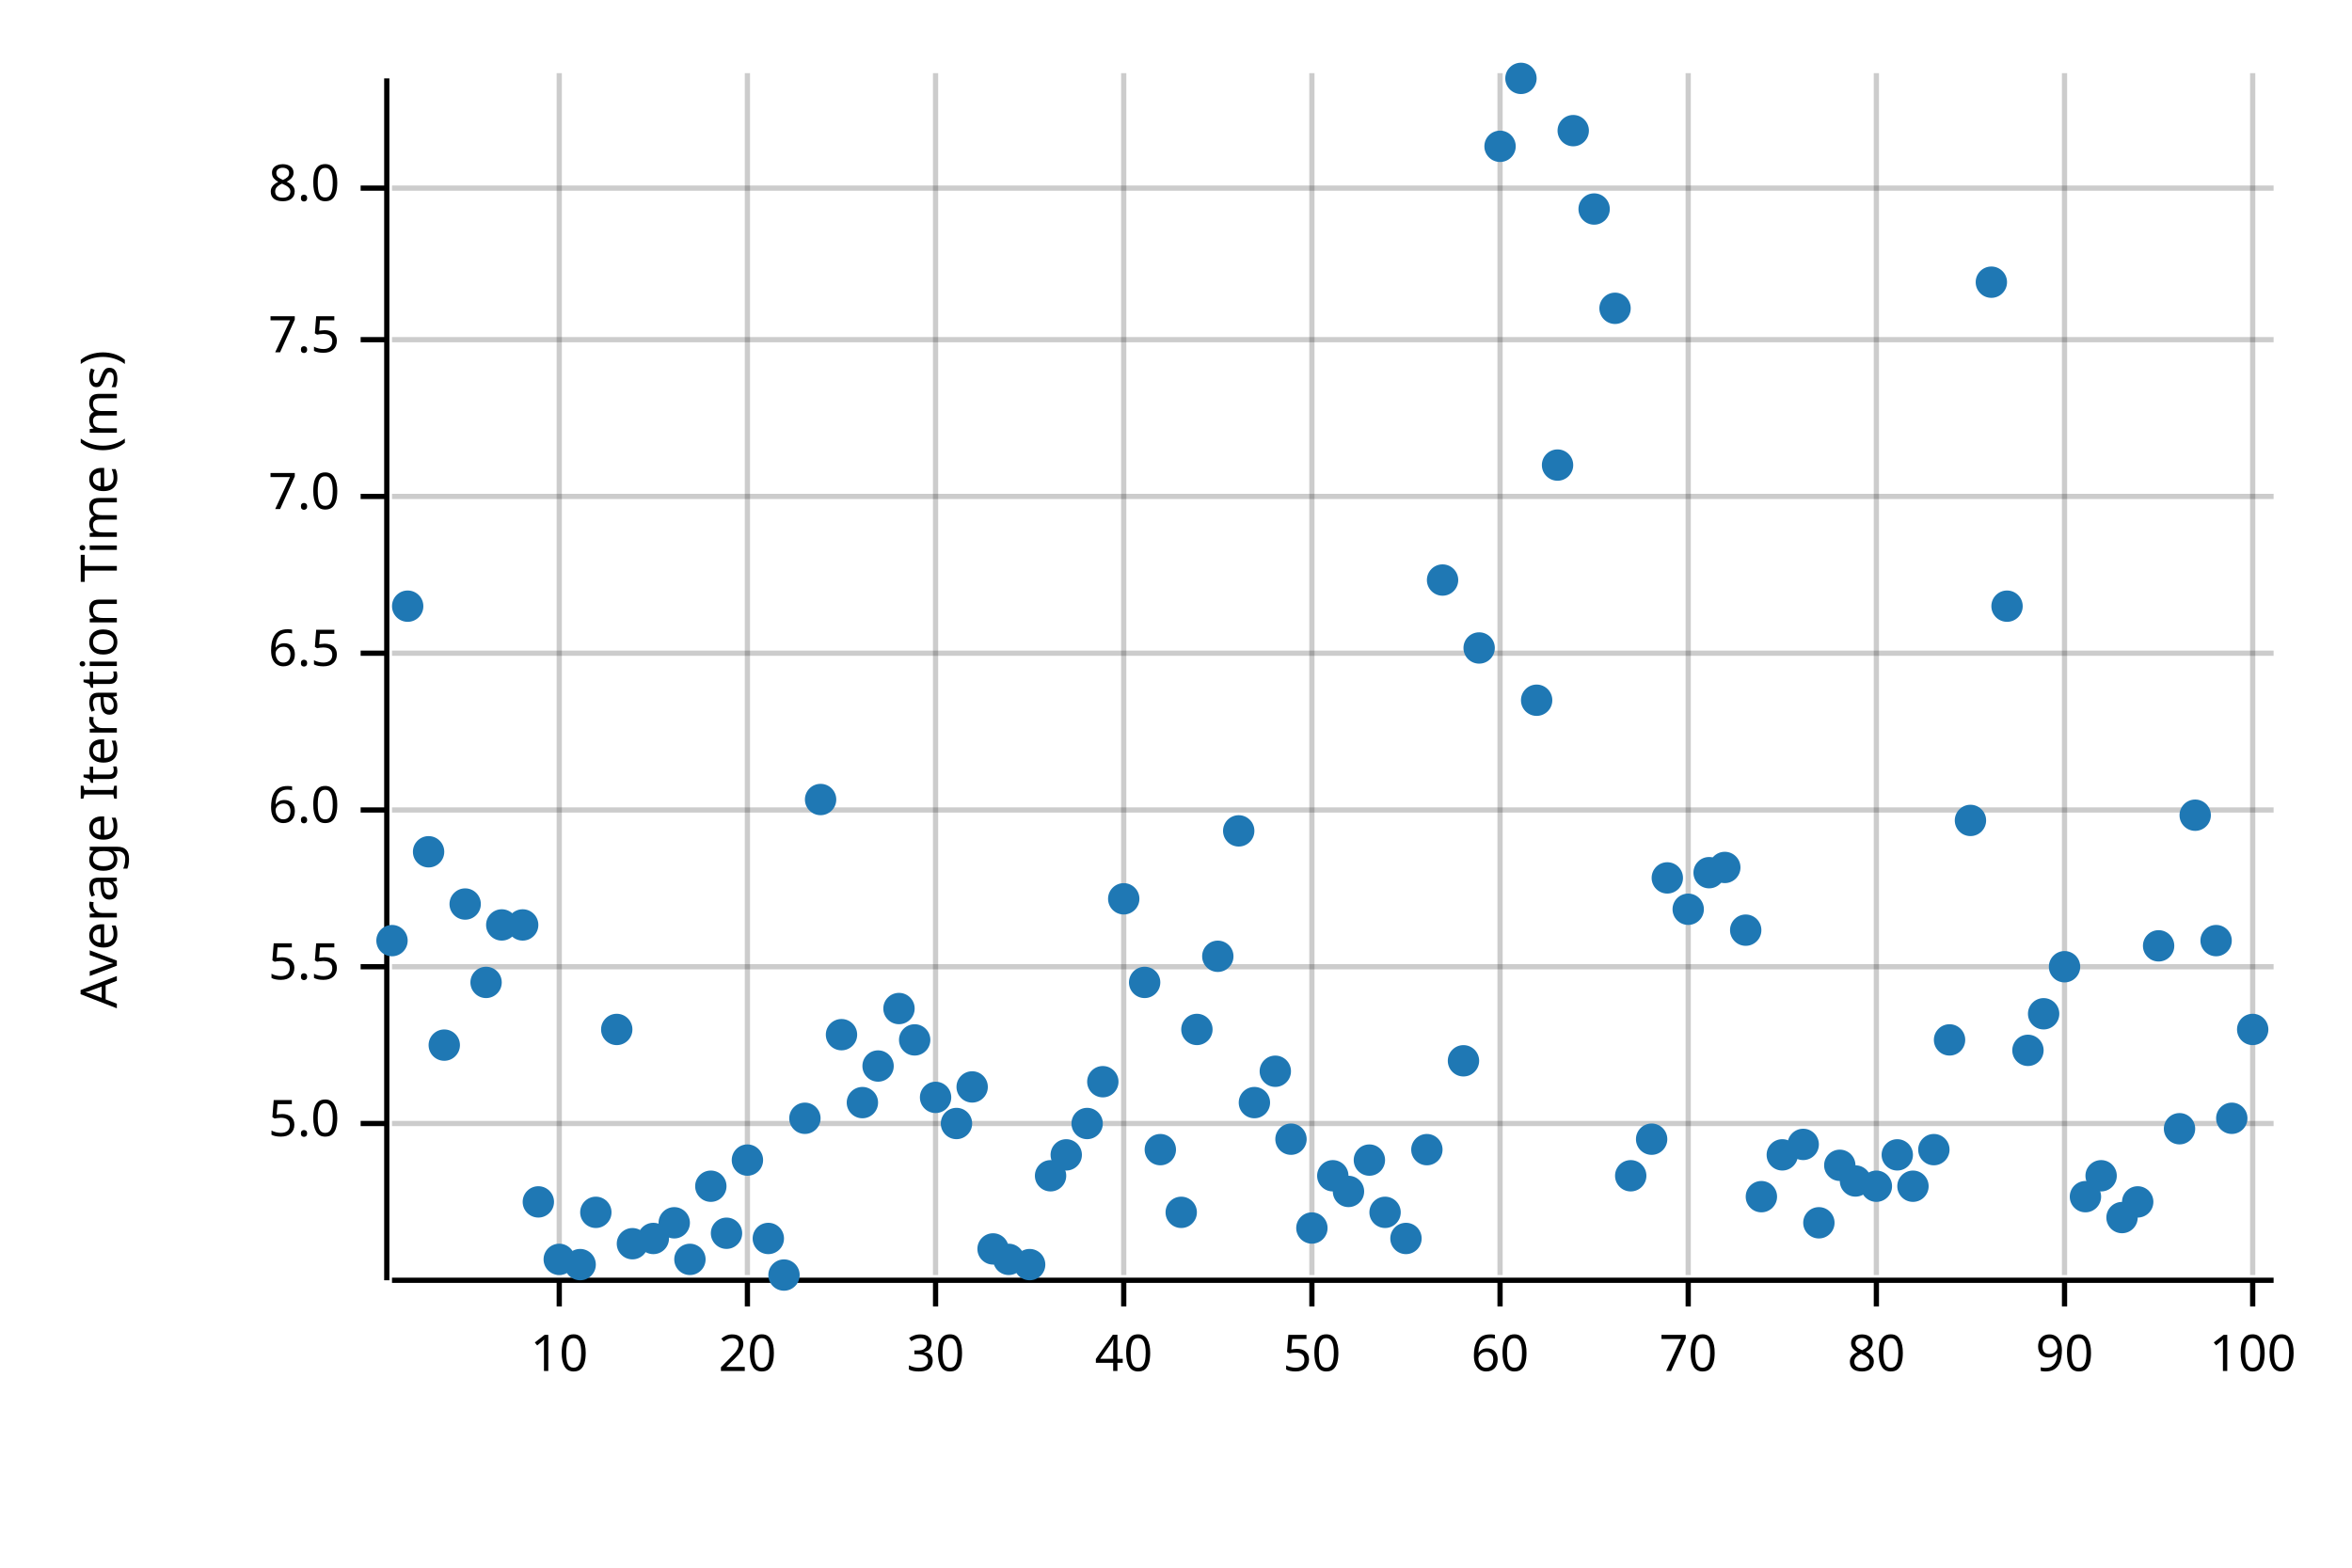
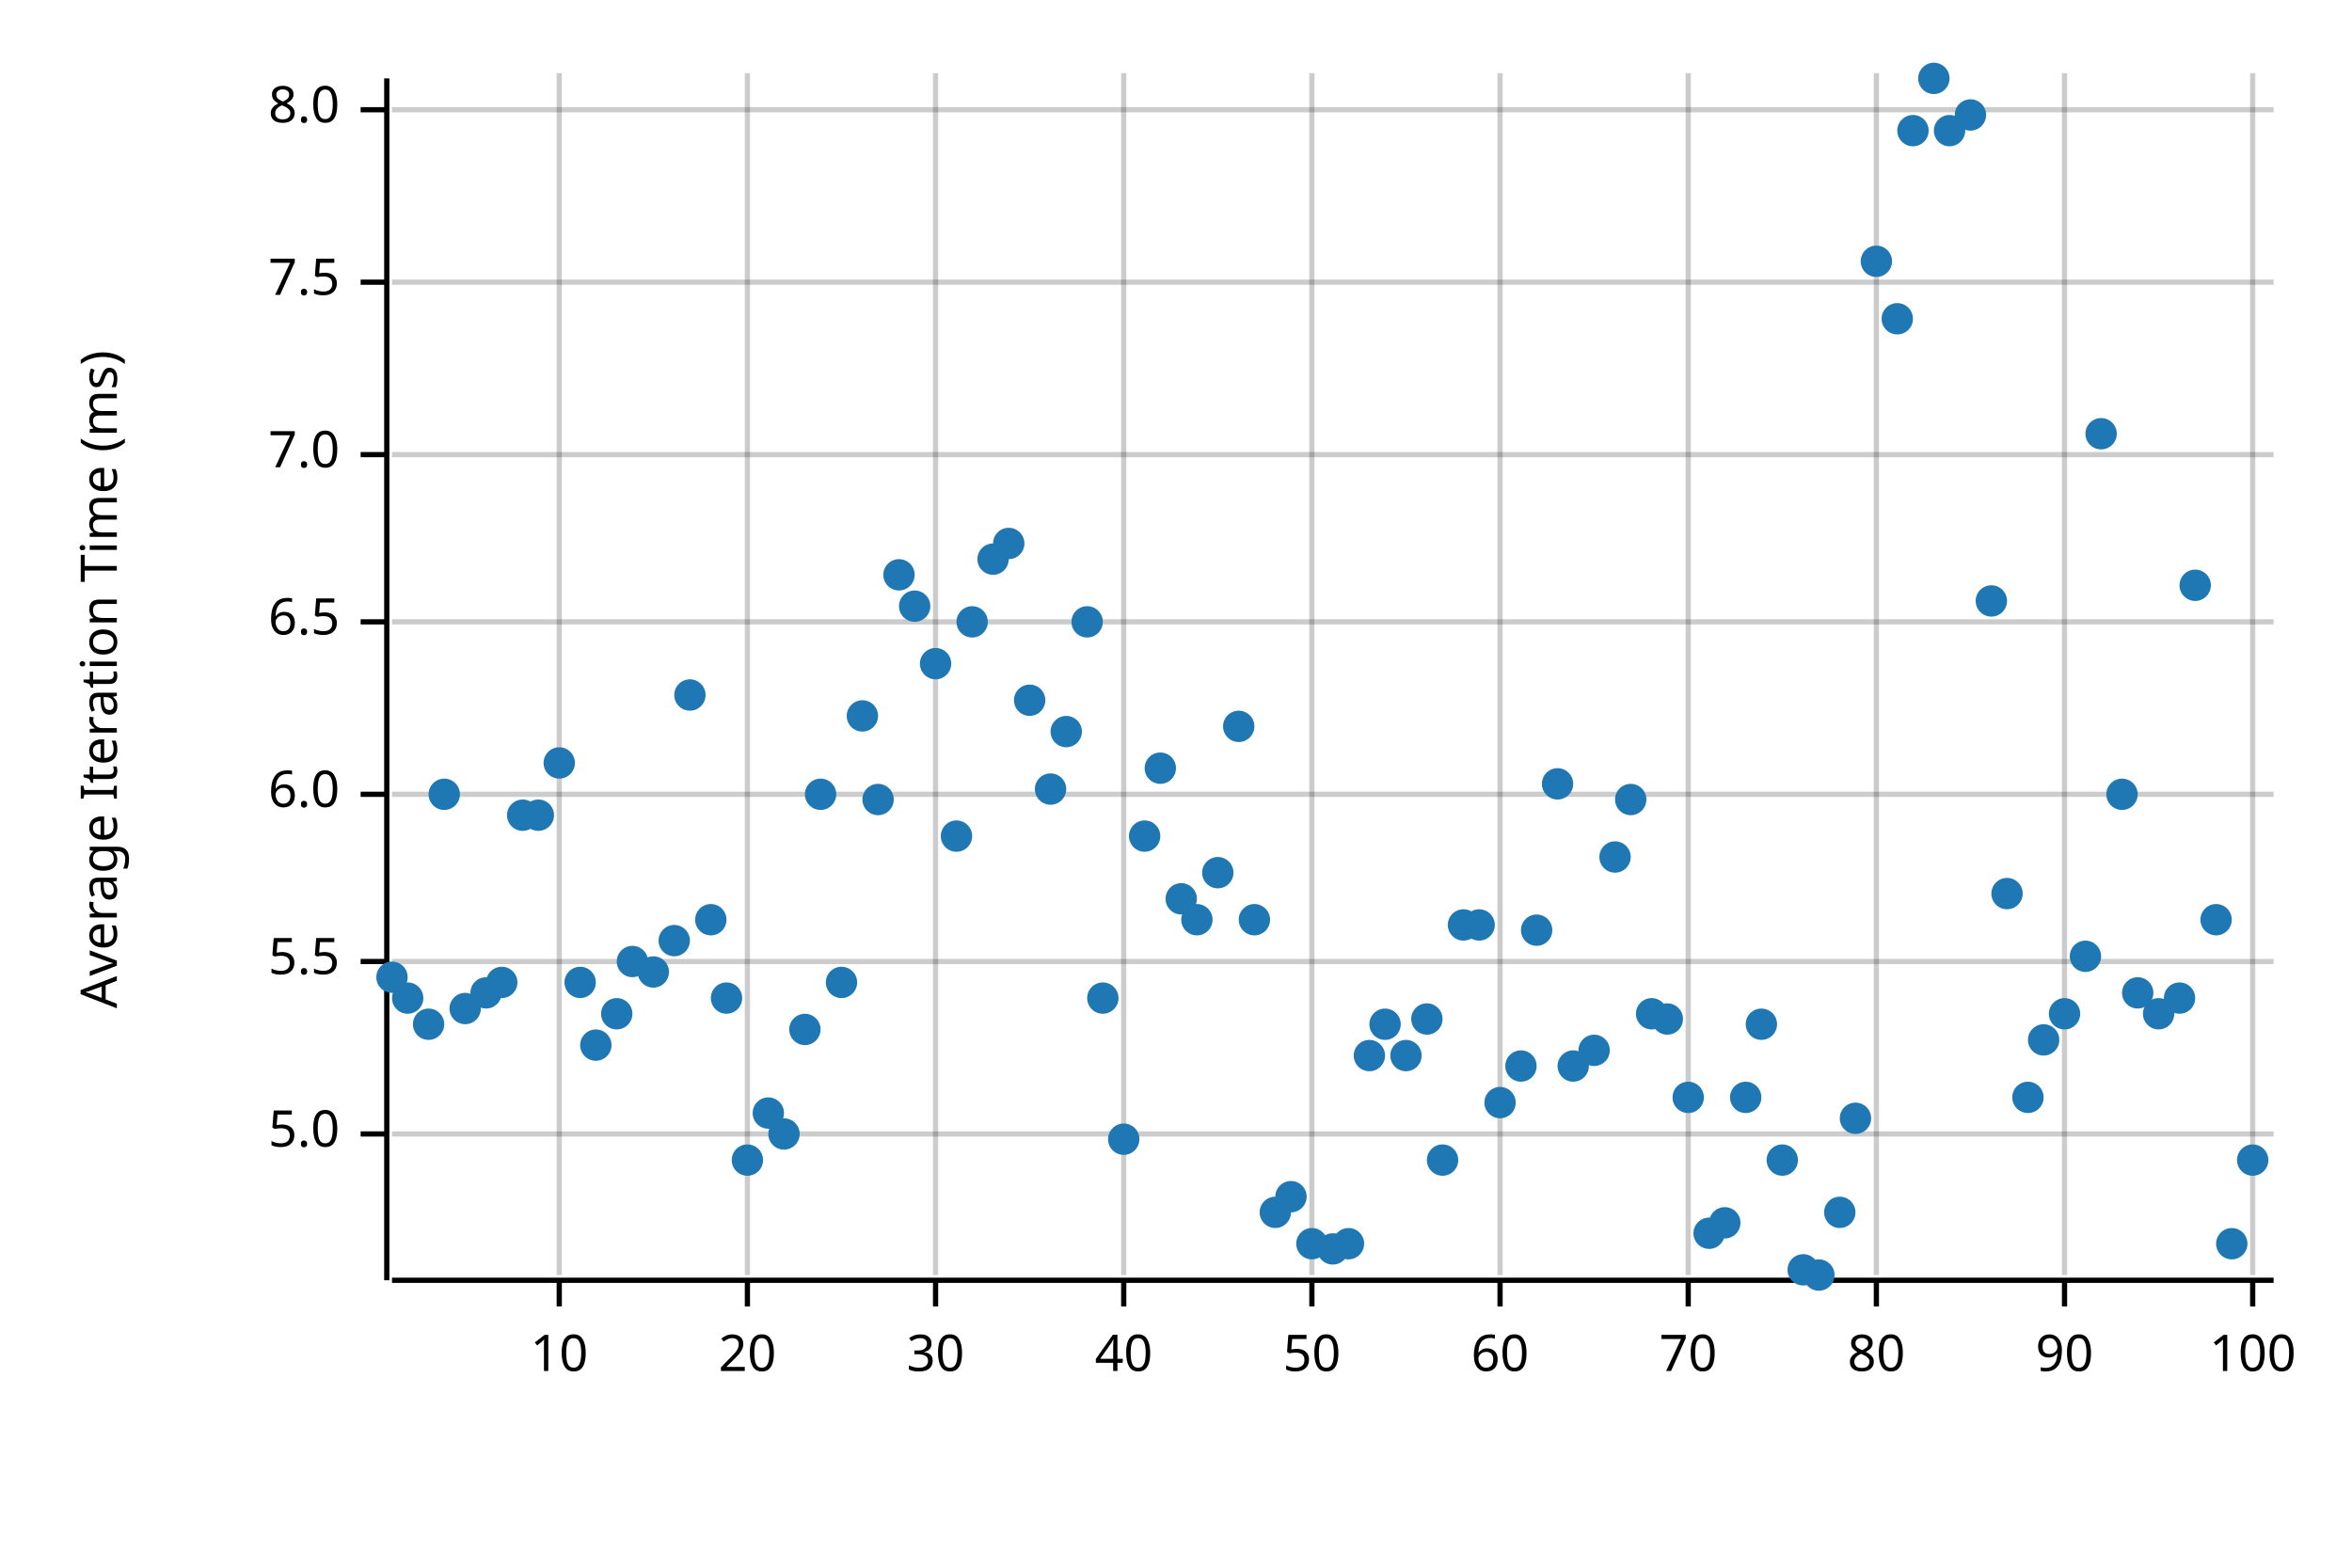
<svg xmlns="http://www.w3.org/2000/svg" width="450" height="300" viewBox="0 0 450 300">
  <text x="15" y="130" dy="0.76em" text-anchor="middle" font-family="sans-serif" font-size="9.677" opacity="1" fill="#000000" transform="rotate(270, 15, 130)">
Average Iteration Time (ms)
</text>
  <line opacity="0.2" stroke="#000000" stroke-width="1" x1="107" y1="244" x2="107" y2="14" />
  <line opacity="0.2" stroke="#000000" stroke-width="1" x1="143" y1="244" x2="143" y2="14" />
  <line opacity="0.2" stroke="#000000" stroke-width="1" x1="179" y1="244" x2="179" y2="14" />
  <line opacity="0.2" stroke="#000000" stroke-width="1" x1="215" y1="244" x2="215" y2="14" />
  <line opacity="0.2" stroke="#000000" stroke-width="1" x1="251" y1="244" x2="251" y2="14" />
  <line opacity="0.2" stroke="#000000" stroke-width="1" x1="287" y1="244" x2="287" y2="14" />
  <line opacity="0.2" stroke="#000000" stroke-width="1" x1="323" y1="244" x2="323" y2="14" />
  <line opacity="0.2" stroke="#000000" stroke-width="1" x1="359" y1="244" x2="359" y2="14" />
  <line opacity="0.2" stroke="#000000" stroke-width="1" x1="395" y1="244" x2="395" y2="14" />
  <line opacity="0.2" stroke="#000000" stroke-width="1" x1="431" y1="244" x2="431" y2="14" />
-   <line opacity="0.2" stroke="#000000" stroke-width="1" x1="75" y1="215" x2="435" y2="215" />
-   <line opacity="0.2" stroke="#000000" stroke-width="1" x1="75" y1="185" x2="435" y2="185" />
-   <line opacity="0.2" stroke="#000000" stroke-width="1" x1="75" y1="155" x2="435" y2="155" />
-   <line opacity="0.2" stroke="#000000" stroke-width="1" x1="75" y1="125" x2="435" y2="125" />
-   <line opacity="0.2" stroke="#000000" stroke-width="1" x1="75" y1="95" x2="435" y2="95" />
-   <line opacity="0.2" stroke="#000000" stroke-width="1" x1="75" y1="65" x2="435" y2="65" />
-   <line opacity="0.2" stroke="#000000" stroke-width="1" x1="75" y1="36" x2="435" y2="36" />
+   <line opacity="0.2" stroke="#000000" stroke-width="1" x1="75" y1="217" x2="435" y2="217" />
+   <line opacity="0.2" stroke="#000000" stroke-width="1" x1="75" y1="184" x2="435" y2="184" />
+   <line opacity="0.2" stroke="#000000" stroke-width="1" x1="75" y1="152" x2="435" y2="152" />
+   <line opacity="0.2" stroke="#000000" stroke-width="1" x1="75" y1="119" x2="435" y2="119" />
+   <line opacity="0.2" stroke="#000000" stroke-width="1" x1="75" y1="87" x2="435" y2="87" />
+   <line opacity="0.2" stroke="#000000" stroke-width="1" x1="75" y1="54" x2="435" y2="54" />
+   <line opacity="0.2" stroke="#000000" stroke-width="1" x1="75" y1="21" x2="435" y2="21" />
  <polyline fill="none" opacity="1" stroke="#000000" stroke-width="1" points="74,15 74,245 " />
-   <text x="65" y="215" dy="0.5ex" text-anchor="end" font-family="sans-serif" font-size="9.677" opacity="1" fill="#000000">
+   <text x="65" y="217" dy="0.5ex" text-anchor="end" font-family="sans-serif" font-size="9.677" opacity="1" fill="#000000">
5.0
</text>
-   <polyline fill="none" opacity="1" stroke="#000000" stroke-width="1" points="69,215 74,215 " />
-   <text x="65" y="185" dy="0.5ex" text-anchor="end" font-family="sans-serif" font-size="9.677" opacity="1" fill="#000000">
+   <polyline fill="none" opacity="1" stroke="#000000" stroke-width="1" points="69,217 74,217 " />
+   <text x="65" y="184" dy="0.5ex" text-anchor="end" font-family="sans-serif" font-size="9.677" opacity="1" fill="#000000">
5.5
</text>
-   <polyline fill="none" opacity="1" stroke="#000000" stroke-width="1" points="69,185 74,185 " />
-   <text x="65" y="155" dy="0.5ex" text-anchor="end" font-family="sans-serif" font-size="9.677" opacity="1" fill="#000000">
+   <polyline fill="none" opacity="1" stroke="#000000" stroke-width="1" points="69,184 74,184 " />
+   <text x="65" y="152" dy="0.5ex" text-anchor="end" font-family="sans-serif" font-size="9.677" opacity="1" fill="#000000">
6.0
</text>
-   <polyline fill="none" opacity="1" stroke="#000000" stroke-width="1" points="69,155 74,155 " />
-   <text x="65" y="125" dy="0.5ex" text-anchor="end" font-family="sans-serif" font-size="9.677" opacity="1" fill="#000000">
+   <polyline fill="none" opacity="1" stroke="#000000" stroke-width="1" points="69,152 74,152 " />
+   <text x="65" y="119" dy="0.5ex" text-anchor="end" font-family="sans-serif" font-size="9.677" opacity="1" fill="#000000">
6.5
</text>
-   <polyline fill="none" opacity="1" stroke="#000000" stroke-width="1" points="69,125 74,125 " />
-   <text x="65" y="95" dy="0.5ex" text-anchor="end" font-family="sans-serif" font-size="9.677" opacity="1" fill="#000000">
+   <polyline fill="none" opacity="1" stroke="#000000" stroke-width="1" points="69,119 74,119 " />
+   <text x="65" y="87" dy="0.5ex" text-anchor="end" font-family="sans-serif" font-size="9.677" opacity="1" fill="#000000">
7.0
</text>
-   <polyline fill="none" opacity="1" stroke="#000000" stroke-width="1" points="69,95 74,95 " />
-   <text x="65" y="65" dy="0.5ex" text-anchor="end" font-family="sans-serif" font-size="9.677" opacity="1" fill="#000000">
+   <polyline fill="none" opacity="1" stroke="#000000" stroke-width="1" points="69,87 74,87 " />
+   <text x="65" y="54" dy="0.5ex" text-anchor="end" font-family="sans-serif" font-size="9.677" opacity="1" fill="#000000">
7.5
</text>
-   <polyline fill="none" opacity="1" stroke="#000000" stroke-width="1" points="69,65 74,65 " />
-   <text x="65" y="36" dy="0.5ex" text-anchor="end" font-family="sans-serif" font-size="9.677" opacity="1" fill="#000000">
+   <polyline fill="none" opacity="1" stroke="#000000" stroke-width="1" points="69,54 74,54 " />
+   <text x="65" y="21" dy="0.5ex" text-anchor="end" font-family="sans-serif" font-size="9.677" opacity="1" fill="#000000">
8.0
</text>
-   <polyline fill="none" opacity="1" stroke="#000000" stroke-width="1" points="69,36 74,36 " />
+   <polyline fill="none" opacity="1" stroke="#000000" stroke-width="1" points="69,21 74,21 " />
  <polyline fill="none" opacity="1" stroke="#000000" stroke-width="1" points="75,245 435,245 " />
  <text x="107" y="255" dy="0.76em" text-anchor="middle" font-family="sans-serif" font-size="9.677" opacity="1" fill="#000000">
10
</text>
  <polyline fill="none" opacity="1" stroke="#000000" stroke-width="1" points="107,245 107,250 " />
  <text x="143" y="255" dy="0.76em" text-anchor="middle" font-family="sans-serif" font-size="9.677" opacity="1" fill="#000000">
20
</text>
  <polyline fill="none" opacity="1" stroke="#000000" stroke-width="1" points="143,245 143,250 " />
  <text x="179" y="255" dy="0.76em" text-anchor="middle" font-family="sans-serif" font-size="9.677" opacity="1" fill="#000000">
30
</text>
  <polyline fill="none" opacity="1" stroke="#000000" stroke-width="1" points="179,245 179,250 " />
  <text x="215" y="255" dy="0.76em" text-anchor="middle" font-family="sans-serif" font-size="9.677" opacity="1" fill="#000000">
40
</text>
  <polyline fill="none" opacity="1" stroke="#000000" stroke-width="1" points="215,245 215,250 " />
  <text x="251" y="255" dy="0.76em" text-anchor="middle" font-family="sans-serif" font-size="9.677" opacity="1" fill="#000000">
50
</text>
  <polyline fill="none" opacity="1" stroke="#000000" stroke-width="1" points="251,245 251,250 " />
  <text x="287" y="255" dy="0.76em" text-anchor="middle" font-family="sans-serif" font-size="9.677" opacity="1" fill="#000000">
60
</text>
  <polyline fill="none" opacity="1" stroke="#000000" stroke-width="1" points="287,245 287,250 " />
  <text x="323" y="255" dy="0.76em" text-anchor="middle" font-family="sans-serif" font-size="9.677" opacity="1" fill="#000000">
70
</text>
  <polyline fill="none" opacity="1" stroke="#000000" stroke-width="1" points="323,245 323,250 " />
  <text x="359" y="255" dy="0.76em" text-anchor="middle" font-family="sans-serif" font-size="9.677" opacity="1" fill="#000000">
80
</text>
  <polyline fill="none" opacity="1" stroke="#000000" stroke-width="1" points="359,245 359,250 " />
  <text x="395" y="255" dy="0.76em" text-anchor="middle" font-family="sans-serif" font-size="9.677" opacity="1" fill="#000000">
90
</text>
  <polyline fill="none" opacity="1" stroke="#000000" stroke-width="1" points="395,245 395,250 " />
  <text x="431" y="255" dy="0.76em" text-anchor="middle" font-family="sans-serif" font-size="9.677" opacity="1" fill="#000000">
100
</text>
  <polyline fill="none" opacity="1" stroke="#000000" stroke-width="1" points="431,245 431,250 " />
-   <circle cx="75" cy="180" r="3" opacity="1" fill="#1F78B4" stroke="none" />
-   <circle cx="78" cy="116" r="3" opacity="1" fill="#1F78B4" stroke="none" />
-   <circle cx="82" cy="163" r="3" opacity="1" fill="#1F78B4" stroke="none" />
-   <circle cx="85" cy="200" r="3" opacity="1" fill="#1F78B4" stroke="none" />
-   <circle cx="89" cy="173" r="3" opacity="1" fill="#1F78B4" stroke="none" />
-   <circle cx="93" cy="188" r="3" opacity="1" fill="#1F78B4" stroke="none" />
-   <circle cx="96" cy="177" r="3" opacity="1" fill="#1F78B4" stroke="none" />
-   <circle cx="100" cy="177" r="3" opacity="1" fill="#1F78B4" stroke="none" />
-   <circle cx="103" cy="230" r="3" opacity="1" fill="#1F78B4" stroke="none" />
-   <circle cx="107" cy="241" r="3" opacity="1" fill="#1F78B4" stroke="none" />
-   <circle cx="111" cy="242" r="3" opacity="1" fill="#1F78B4" stroke="none" />
-   <circle cx="114" cy="232" r="3" opacity="1" fill="#1F78B4" stroke="none" />
-   <circle cx="118" cy="197" r="3" opacity="1" fill="#1F78B4" stroke="none" />
-   <circle cx="121" cy="238" r="3" opacity="1" fill="#1F78B4" stroke="none" />
-   <circle cx="125" cy="237" r="3" opacity="1" fill="#1F78B4" stroke="none" />
-   <circle cx="129" cy="234" r="3" opacity="1" fill="#1F78B4" stroke="none" />
-   <circle cx="132" cy="241" r="3" opacity="1" fill="#1F78B4" stroke="none" />
-   <circle cx="136" cy="227" r="3" opacity="1" fill="#1F78B4" stroke="none" />
-   <circle cx="139" cy="236" r="3" opacity="1" fill="#1F78B4" stroke="none" />
+   <circle cx="75" cy="187" r="3" opacity="1" fill="#1F78B4" stroke="none" />
+   <circle cx="78" cy="191" r="3" opacity="1" fill="#1F78B4" stroke="none" />
+   <circle cx="82" cy="196" r="3" opacity="1" fill="#1F78B4" stroke="none" />
+   <circle cx="85" cy="152" r="3" opacity="1" fill="#1F78B4" stroke="none" />
+   <circle cx="89" cy="193" r="3" opacity="1" fill="#1F78B4" stroke="none" />
+   <circle cx="93" cy="190" r="3" opacity="1" fill="#1F78B4" stroke="none" />
+   <circle cx="96" cy="188" r="3" opacity="1" fill="#1F78B4" stroke="none" />
+   <circle cx="100" cy="156" r="3" opacity="1" fill="#1F78B4" stroke="none" />
+   <circle cx="103" cy="156" r="3" opacity="1" fill="#1F78B4" stroke="none" />
+   <circle cx="107" cy="146" r="3" opacity="1" fill="#1F78B4" stroke="none" />
+   <circle cx="111" cy="188" r="3" opacity="1" fill="#1F78B4" stroke="none" />
+   <circle cx="114" cy="200" r="3" opacity="1" fill="#1F78B4" stroke="none" />
+   <circle cx="118" cy="194" r="3" opacity="1" fill="#1F78B4" stroke="none" />
+   <circle cx="121" cy="184" r="3" opacity="1" fill="#1F78B4" stroke="none" />
+   <circle cx="125" cy="186" r="3" opacity="1" fill="#1F78B4" stroke="none" />
+   <circle cx="129" cy="180" r="3" opacity="1" fill="#1F78B4" stroke="none" />
+   <circle cx="132" cy="133" r="3" opacity="1" fill="#1F78B4" stroke="none" />
+   <circle cx="136" cy="176" r="3" opacity="1" fill="#1F78B4" stroke="none" />
+   <circle cx="139" cy="191" r="3" opacity="1" fill="#1F78B4" stroke="none" />
  <circle cx="143" cy="222" r="3" opacity="1" fill="#1F78B4" stroke="none" />
-   <circle cx="147" cy="237" r="3" opacity="1" fill="#1F78B4" stroke="none" />
-   <circle cx="150" cy="244" r="3" opacity="1" fill="#1F78B4" stroke="none" />
-   <circle cx="154" cy="214" r="3" opacity="1" fill="#1F78B4" stroke="none" />
-   <circle cx="157" cy="153" r="3" opacity="1" fill="#1F78B4" stroke="none" />
-   <circle cx="161" cy="198" r="3" opacity="1" fill="#1F78B4" stroke="none" />
-   <circle cx="165" cy="211" r="3" opacity="1" fill="#1F78B4" stroke="none" />
-   <circle cx="168" cy="204" r="3" opacity="1" fill="#1F78B4" stroke="none" />
-   <circle cx="172" cy="193" r="3" opacity="1" fill="#1F78B4" stroke="none" />
-   <circle cx="175" cy="199" r="3" opacity="1" fill="#1F78B4" stroke="none" />
-   <circle cx="179" cy="210" r="3" opacity="1" fill="#1F78B4" stroke="none" />
-   <circle cx="183" cy="215" r="3" opacity="1" fill="#1F78B4" stroke="none" />
-   <circle cx="186" cy="208" r="3" opacity="1" fill="#1F78B4" stroke="none" />
-   <circle cx="190" cy="239" r="3" opacity="1" fill="#1F78B4" stroke="none" />
-   <circle cx="193" cy="241" r="3" opacity="1" fill="#1F78B4" stroke="none" />
-   <circle cx="197" cy="242" r="3" opacity="1" fill="#1F78B4" stroke="none" />
-   <circle cx="201" cy="225" r="3" opacity="1" fill="#1F78B4" stroke="none" />
-   <circle cx="204" cy="221" r="3" opacity="1" fill="#1F78B4" stroke="none" />
-   <circle cx="208" cy="215" r="3" opacity="1" fill="#1F78B4" stroke="none" />
-   <circle cx="211" cy="207" r="3" opacity="1" fill="#1F78B4" stroke="none" />
-   <circle cx="215" cy="172" r="3" opacity="1" fill="#1F78B4" stroke="none" />
-   <circle cx="219" cy="188" r="3" opacity="1" fill="#1F78B4" stroke="none" />
-   <circle cx="222" cy="220" r="3" opacity="1" fill="#1F78B4" stroke="none" />
-   <circle cx="226" cy="232" r="3" opacity="1" fill="#1F78B4" stroke="none" />
-   <circle cx="229" cy="197" r="3" opacity="1" fill="#1F78B4" stroke="none" />
-   <circle cx="233" cy="183" r="3" opacity="1" fill="#1F78B4" stroke="none" />
-   <circle cx="237" cy="159" r="3" opacity="1" fill="#1F78B4" stroke="none" />
-   <circle cx="240" cy="211" r="3" opacity="1" fill="#1F78B4" stroke="none" />
-   <circle cx="244" cy="205" r="3" opacity="1" fill="#1F78B4" stroke="none" />
-   <circle cx="247" cy="218" r="3" opacity="1" fill="#1F78B4" stroke="none" />
-   <circle cx="251" cy="235" r="3" opacity="1" fill="#1F78B4" stroke="none" />
-   <circle cx="255" cy="225" r="3" opacity="1" fill="#1F78B4" stroke="none" />
-   <circle cx="258" cy="228" r="3" opacity="1" fill="#1F78B4" stroke="none" />
-   <circle cx="262" cy="222" r="3" opacity="1" fill="#1F78B4" stroke="none" />
-   <circle cx="265" cy="232" r="3" opacity="1" fill="#1F78B4" stroke="none" />
-   <circle cx="269" cy="237" r="3" opacity="1" fill="#1F78B4" stroke="none" />
-   <circle cx="273" cy="220" r="3" opacity="1" fill="#1F78B4" stroke="none" />
-   <circle cx="276" cy="111" r="3" opacity="1" fill="#1F78B4" stroke="none" />
-   <circle cx="280" cy="203" r="3" opacity="1" fill="#1F78B4" stroke="none" />
-   <circle cx="283" cy="124" r="3" opacity="1" fill="#1F78B4" stroke="none" />
-   <circle cx="287" cy="28" r="3" opacity="1" fill="#1F78B4" stroke="none" />
-   <circle cx="291" cy="15" r="3" opacity="1" fill="#1F78B4" stroke="none" />
-   <circle cx="294" cy="134" r="3" opacity="1" fill="#1F78B4" stroke="none" />
-   <circle cx="298" cy="89" r="3" opacity="1" fill="#1F78B4" stroke="none" />
-   <circle cx="301" cy="25" r="3" opacity="1" fill="#1F78B4" stroke="none" />
-   <circle cx="305" cy="40" r="3" opacity="1" fill="#1F78B4" stroke="none" />
-   <circle cx="309" cy="59" r="3" opacity="1" fill="#1F78B4" stroke="none" />
-   <circle cx="312" cy="225" r="3" opacity="1" fill="#1F78B4" stroke="none" />
-   <circle cx="316" cy="218" r="3" opacity="1" fill="#1F78B4" stroke="none" />
-   <circle cx="319" cy="168" r="3" opacity="1" fill="#1F78B4" stroke="none" />
-   <circle cx="323" cy="174" r="3" opacity="1" fill="#1F78B4" stroke="none" />
-   <circle cx="327" cy="167" r="3" opacity="1" fill="#1F78B4" stroke="none" />
-   <circle cx="330" cy="166" r="3" opacity="1" fill="#1F78B4" stroke="none" />
-   <circle cx="334" cy="178" r="3" opacity="1" fill="#1F78B4" stroke="none" />
-   <circle cx="337" cy="229" r="3" opacity="1" fill="#1F78B4" stroke="none" />
-   <circle cx="341" cy="221" r="3" opacity="1" fill="#1F78B4" stroke="none" />
-   <circle cx="345" cy="219" r="3" opacity="1" fill="#1F78B4" stroke="none" />
-   <circle cx="348" cy="234" r="3" opacity="1" fill="#1F78B4" stroke="none" />
-   <circle cx="352" cy="223" r="3" opacity="1" fill="#1F78B4" stroke="none" />
-   <circle cx="355" cy="226" r="3" opacity="1" fill="#1F78B4" stroke="none" />
-   <circle cx="359" cy="227" r="3" opacity="1" fill="#1F78B4" stroke="none" />
-   <circle cx="363" cy="221" r="3" opacity="1" fill="#1F78B4" stroke="none" />
-   <circle cx="366" cy="227" r="3" opacity="1" fill="#1F78B4" stroke="none" />
-   <circle cx="370" cy="220" r="3" opacity="1" fill="#1F78B4" stroke="none" />
-   <circle cx="373" cy="199" r="3" opacity="1" fill="#1F78B4" stroke="none" />
-   <circle cx="377" cy="157" r="3" opacity="1" fill="#1F78B4" stroke="none" />
-   <circle cx="381" cy="54" r="3" opacity="1" fill="#1F78B4" stroke="none" />
-   <circle cx="384" cy="116" r="3" opacity="1" fill="#1F78B4" stroke="none" />
-   <circle cx="388" cy="201" r="3" opacity="1" fill="#1F78B4" stroke="none" />
-   <circle cx="391" cy="194" r="3" opacity="1" fill="#1F78B4" stroke="none" />
-   <circle cx="395" cy="185" r="3" opacity="1" fill="#1F78B4" stroke="none" />
-   <circle cx="399" cy="229" r="3" opacity="1" fill="#1F78B4" stroke="none" />
-   <circle cx="402" cy="225" r="3" opacity="1" fill="#1F78B4" stroke="none" />
-   <circle cx="406" cy="233" r="3" opacity="1" fill="#1F78B4" stroke="none" />
-   <circle cx="409" cy="230" r="3" opacity="1" fill="#1F78B4" stroke="none" />
-   <circle cx="413" cy="181" r="3" opacity="1" fill="#1F78B4" stroke="none" />
-   <circle cx="417" cy="216" r="3" opacity="1" fill="#1F78B4" stroke="none" />
-   <circle cx="420" cy="156" r="3" opacity="1" fill="#1F78B4" stroke="none" />
-   <circle cx="424" cy="180" r="3" opacity="1" fill="#1F78B4" stroke="none" />
-   <circle cx="427" cy="214" r="3" opacity="1" fill="#1F78B4" stroke="none" />
-   <circle cx="431" cy="197" r="3" opacity="1" fill="#1F78B4" stroke="none" />
+   <circle cx="147" cy="213" r="3" opacity="1" fill="#1F78B4" stroke="none" />
+   <circle cx="150" cy="217" r="3" opacity="1" fill="#1F78B4" stroke="none" />
+   <circle cx="154" cy="197" r="3" opacity="1" fill="#1F78B4" stroke="none" />
+   <circle cx="157" cy="152" r="3" opacity="1" fill="#1F78B4" stroke="none" />
+   <circle cx="161" cy="188" r="3" opacity="1" fill="#1F78B4" stroke="none" />
+   <circle cx="165" cy="137" r="3" opacity="1" fill="#1F78B4" stroke="none" />
+   <circle cx="168" cy="153" r="3" opacity="1" fill="#1F78B4" stroke="none" />
+   <circle cx="172" cy="110" r="3" opacity="1" fill="#1F78B4" stroke="none" />
+   <circle cx="175" cy="116" r="3" opacity="1" fill="#1F78B4" stroke="none" />
+   <circle cx="179" cy="127" r="3" opacity="1" fill="#1F78B4" stroke="none" />
+   <circle cx="183" cy="160" r="3" opacity="1" fill="#1F78B4" stroke="none" />
+   <circle cx="186" cy="119" r="3" opacity="1" fill="#1F78B4" stroke="none" />
+   <circle cx="190" cy="107" r="3" opacity="1" fill="#1F78B4" stroke="none" />
+   <circle cx="193" cy="104" r="3" opacity="1" fill="#1F78B4" stroke="none" />
+   <circle cx="197" cy="134" r="3" opacity="1" fill="#1F78B4" stroke="none" />
+   <circle cx="201" cy="151" r="3" opacity="1" fill="#1F78B4" stroke="none" />
+   <circle cx="204" cy="140" r="3" opacity="1" fill="#1F78B4" stroke="none" />
+   <circle cx="208" cy="119" r="3" opacity="1" fill="#1F78B4" stroke="none" />
+   <circle cx="211" cy="191" r="3" opacity="1" fill="#1F78B4" stroke="none" />
+   <circle cx="215" cy="218" r="3" opacity="1" fill="#1F78B4" stroke="none" />
+   <circle cx="219" cy="160" r="3" opacity="1" fill="#1F78B4" stroke="none" />
+   <circle cx="222" cy="147" r="3" opacity="1" fill="#1F78B4" stroke="none" />
+   <circle cx="226" cy="172" r="3" opacity="1" fill="#1F78B4" stroke="none" />
+   <circle cx="229" cy="176" r="3" opacity="1" fill="#1F78B4" stroke="none" />
+   <circle cx="233" cy="167" r="3" opacity="1" fill="#1F78B4" stroke="none" />
+   <circle cx="237" cy="139" r="3" opacity="1" fill="#1F78B4" stroke="none" />
+   <circle cx="240" cy="176" r="3" opacity="1" fill="#1F78B4" stroke="none" />
+   <circle cx="244" cy="232" r="3" opacity="1" fill="#1F78B4" stroke="none" />
+   <circle cx="247" cy="229" r="3" opacity="1" fill="#1F78B4" stroke="none" />
+   <circle cx="251" cy="238" r="3" opacity="1" fill="#1F78B4" stroke="none" />
+   <circle cx="255" cy="239" r="3" opacity="1" fill="#1F78B4" stroke="none" />
+   <circle cx="258" cy="238" r="3" opacity="1" fill="#1F78B4" stroke="none" />
+   <circle cx="262" cy="202" r="3" opacity="1" fill="#1F78B4" stroke="none" />
+   <circle cx="265" cy="196" r="3" opacity="1" fill="#1F78B4" stroke="none" />
+   <circle cx="269" cy="202" r="3" opacity="1" fill="#1F78B4" stroke="none" />
+   <circle cx="273" cy="195" r="3" opacity="1" fill="#1F78B4" stroke="none" />
+   <circle cx="276" cy="222" r="3" opacity="1" fill="#1F78B4" stroke="none" />
+   <circle cx="280" cy="177" r="3" opacity="1" fill="#1F78B4" stroke="none" />
+   <circle cx="283" cy="177" r="3" opacity="1" fill="#1F78B4" stroke="none" />
+   <circle cx="287" cy="211" r="3" opacity="1" fill="#1F78B4" stroke="none" />
+   <circle cx="291" cy="204" r="3" opacity="1" fill="#1F78B4" stroke="none" />
+   <circle cx="294" cy="178" r="3" opacity="1" fill="#1F78B4" stroke="none" />
+   <circle cx="298" cy="150" r="3" opacity="1" fill="#1F78B4" stroke="none" />
+   <circle cx="301" cy="204" r="3" opacity="1" fill="#1F78B4" stroke="none" />
+   <circle cx="305" cy="201" r="3" opacity="1" fill="#1F78B4" stroke="none" />
+   <circle cx="309" cy="164" r="3" opacity="1" fill="#1F78B4" stroke="none" />
+   <circle cx="312" cy="153" r="3" opacity="1" fill="#1F78B4" stroke="none" />
+   <circle cx="316" cy="194" r="3" opacity="1" fill="#1F78B4" stroke="none" />
+   <circle cx="319" cy="195" r="3" opacity="1" fill="#1F78B4" stroke="none" />
+   <circle cx="323" cy="210" r="3" opacity="1" fill="#1F78B4" stroke="none" />
+   <circle cx="327" cy="236" r="3" opacity="1" fill="#1F78B4" stroke="none" />
+   <circle cx="330" cy="234" r="3" opacity="1" fill="#1F78B4" stroke="none" />
+   <circle cx="334" cy="210" r="3" opacity="1" fill="#1F78B4" stroke="none" />
+   <circle cx="337" cy="196" r="3" opacity="1" fill="#1F78B4" stroke="none" />
+   <circle cx="341" cy="222" r="3" opacity="1" fill="#1F78B4" stroke="none" />
+   <circle cx="345" cy="243" r="3" opacity="1" fill="#1F78B4" stroke="none" />
+   <circle cx="348" cy="244" r="3" opacity="1" fill="#1F78B4" stroke="none" />
+   <circle cx="352" cy="232" r="3" opacity="1" fill="#1F78B4" stroke="none" />
+   <circle cx="355" cy="214" r="3" opacity="1" fill="#1F78B4" stroke="none" />
+   <circle cx="359" cy="50" r="3" opacity="1" fill="#1F78B4" stroke="none" />
+   <circle cx="363" cy="61" r="3" opacity="1" fill="#1F78B4" stroke="none" />
+   <circle cx="366" cy="25" r="3" opacity="1" fill="#1F78B4" stroke="none" />
+   <circle cx="370" cy="15" r="3" opacity="1" fill="#1F78B4" stroke="none" />
+   <circle cx="373" cy="25" r="3" opacity="1" fill="#1F78B4" stroke="none" />
+   <circle cx="377" cy="22" r="3" opacity="1" fill="#1F78B4" stroke="none" />
+   <circle cx="381" cy="115" r="3" opacity="1" fill="#1F78B4" stroke="none" />
+   <circle cx="384" cy="171" r="3" opacity="1" fill="#1F78B4" stroke="none" />
+   <circle cx="388" cy="210" r="3" opacity="1" fill="#1F78B4" stroke="none" />
+   <circle cx="391" cy="199" r="3" opacity="1" fill="#1F78B4" stroke="none" />
+   <circle cx="395" cy="194" r="3" opacity="1" fill="#1F78B4" stroke="none" />
+   <circle cx="399" cy="183" r="3" opacity="1" fill="#1F78B4" stroke="none" />
+   <circle cx="402" cy="83" r="3" opacity="1" fill="#1F78B4" stroke="none" />
+   <circle cx="406" cy="152" r="3" opacity="1" fill="#1F78B4" stroke="none" />
+   <circle cx="409" cy="190" r="3" opacity="1" fill="#1F78B4" stroke="none" />
+   <circle cx="413" cy="194" r="3" opacity="1" fill="#1F78B4" stroke="none" />
+   <circle cx="417" cy="191" r="3" opacity="1" fill="#1F78B4" stroke="none" />
+   <circle cx="420" cy="112" r="3" opacity="1" fill="#1F78B4" stroke="none" />
+   <circle cx="424" cy="176" r="3" opacity="1" fill="#1F78B4" stroke="none" />
+   <circle cx="427" cy="238" r="3" opacity="1" fill="#1F78B4" stroke="none" />
+   <circle cx="431" cy="222" r="3" opacity="1" fill="#1F78B4" stroke="none" />
</svg>
